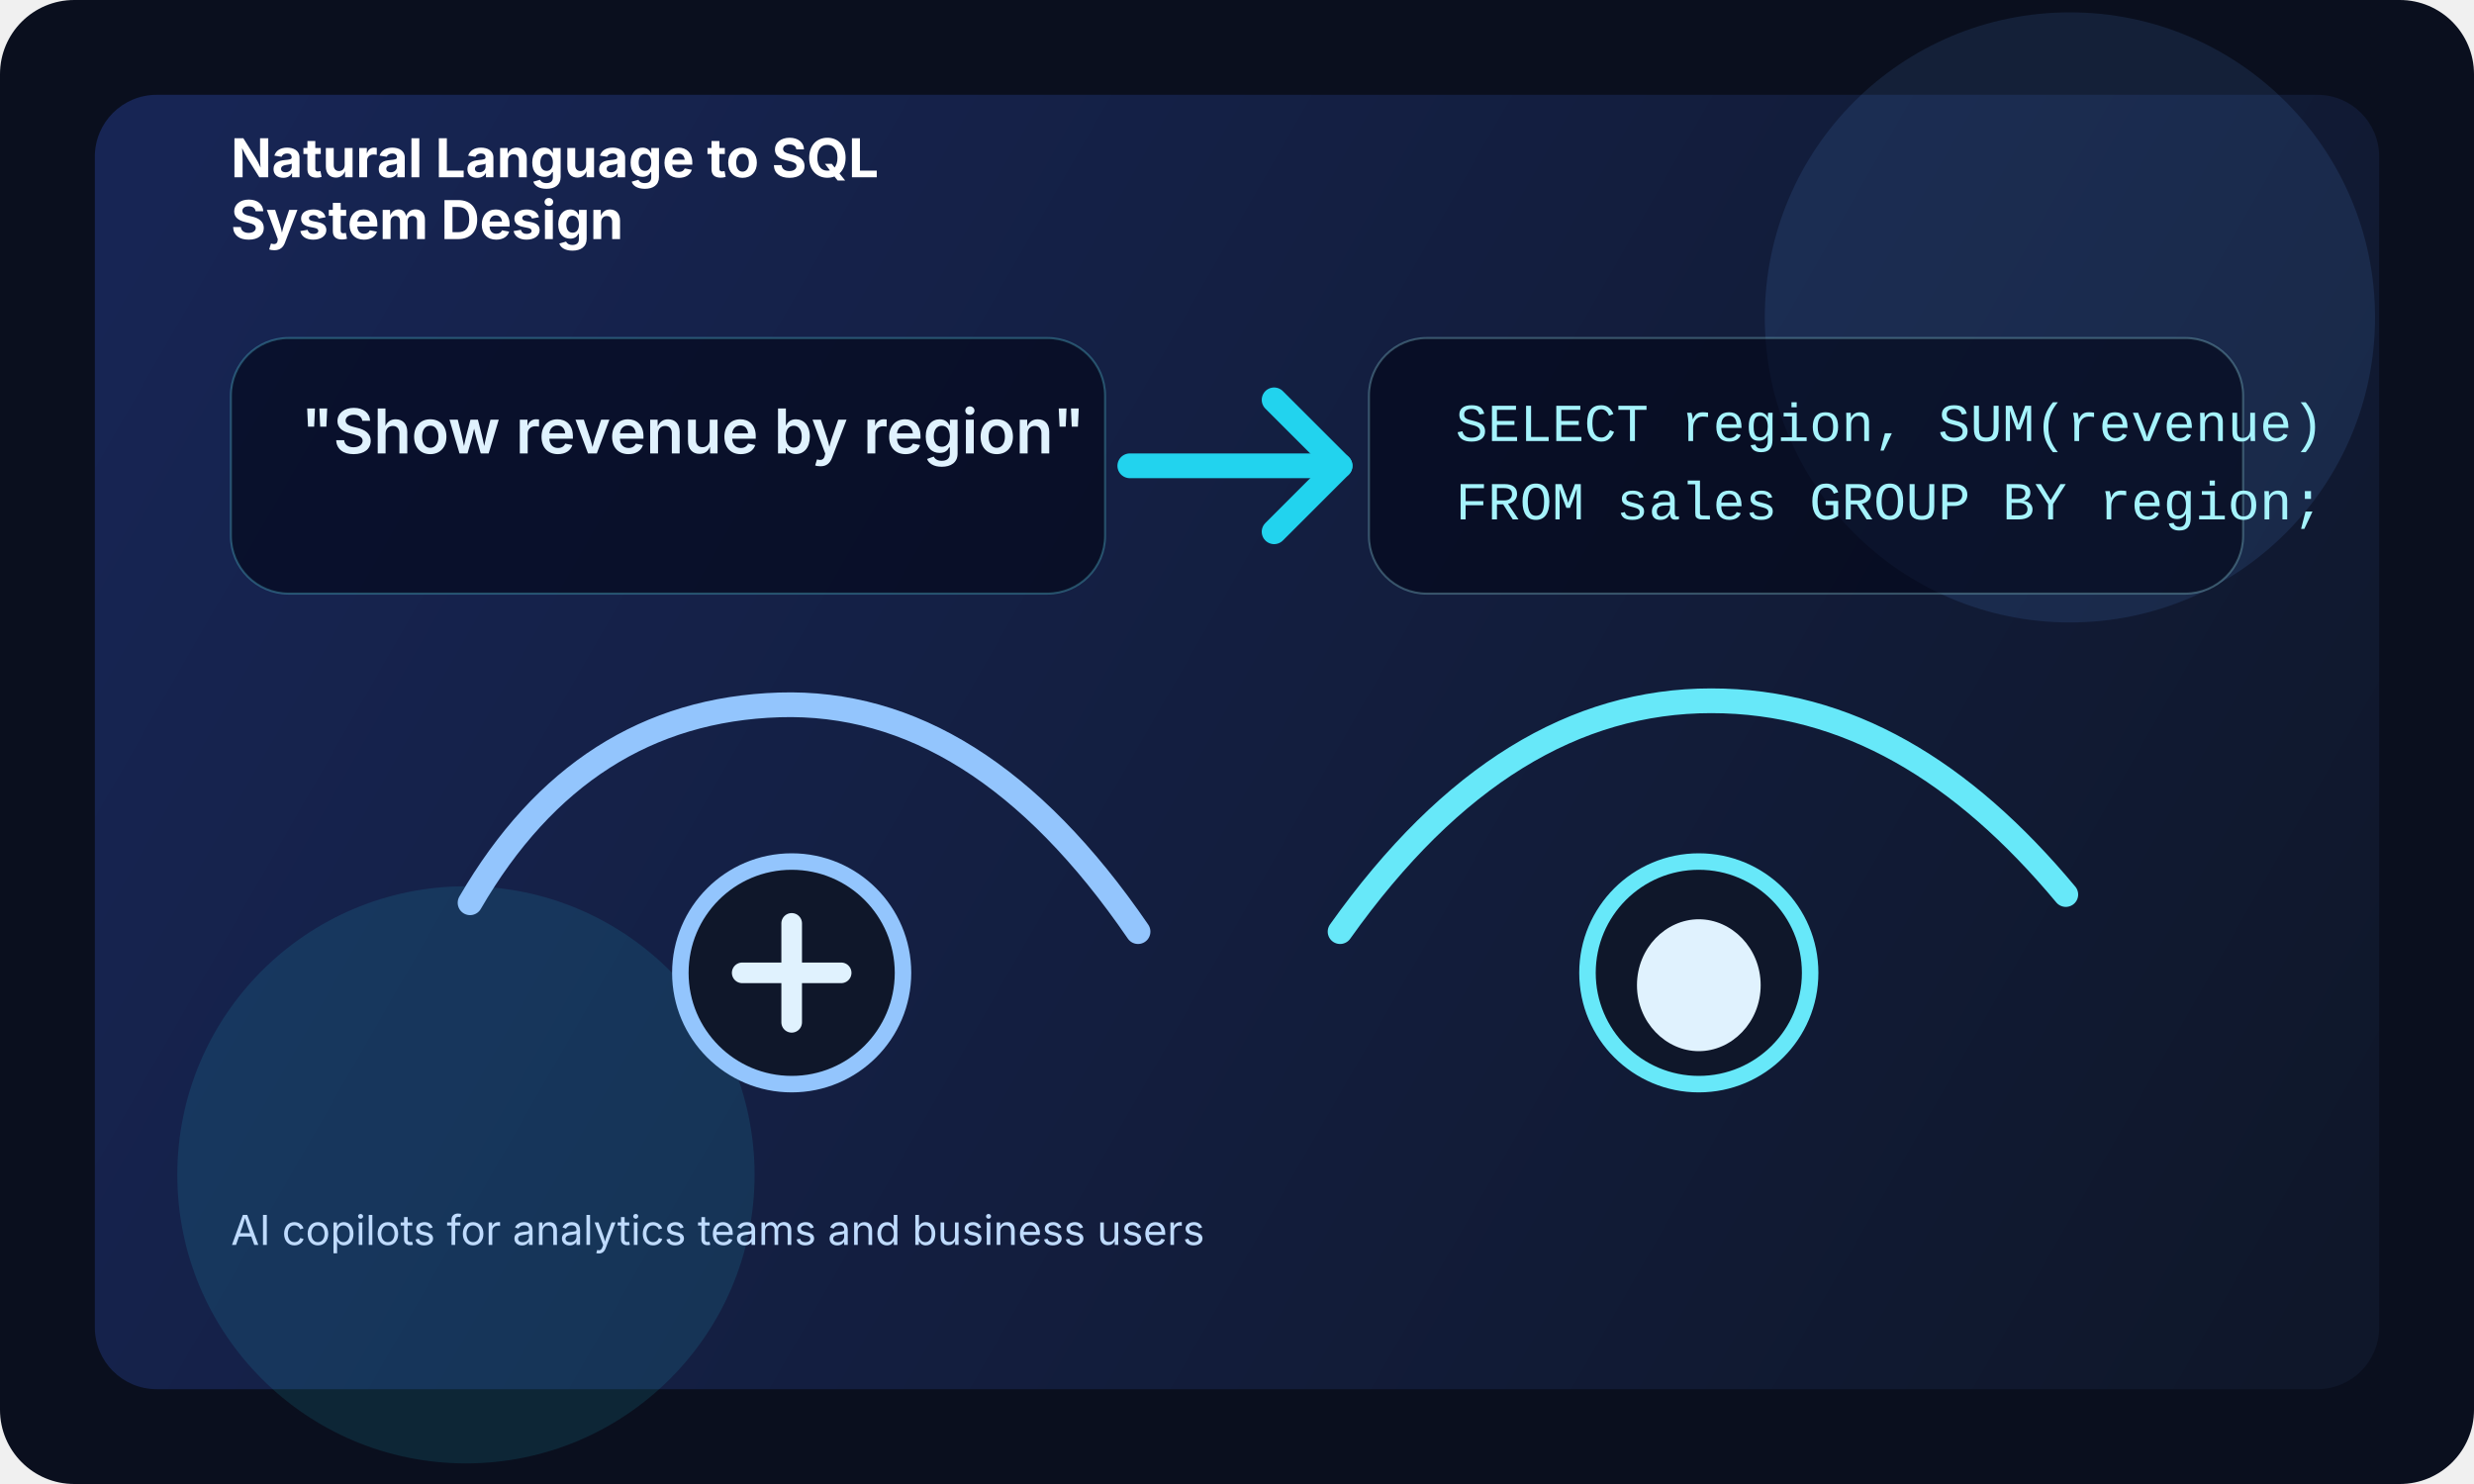
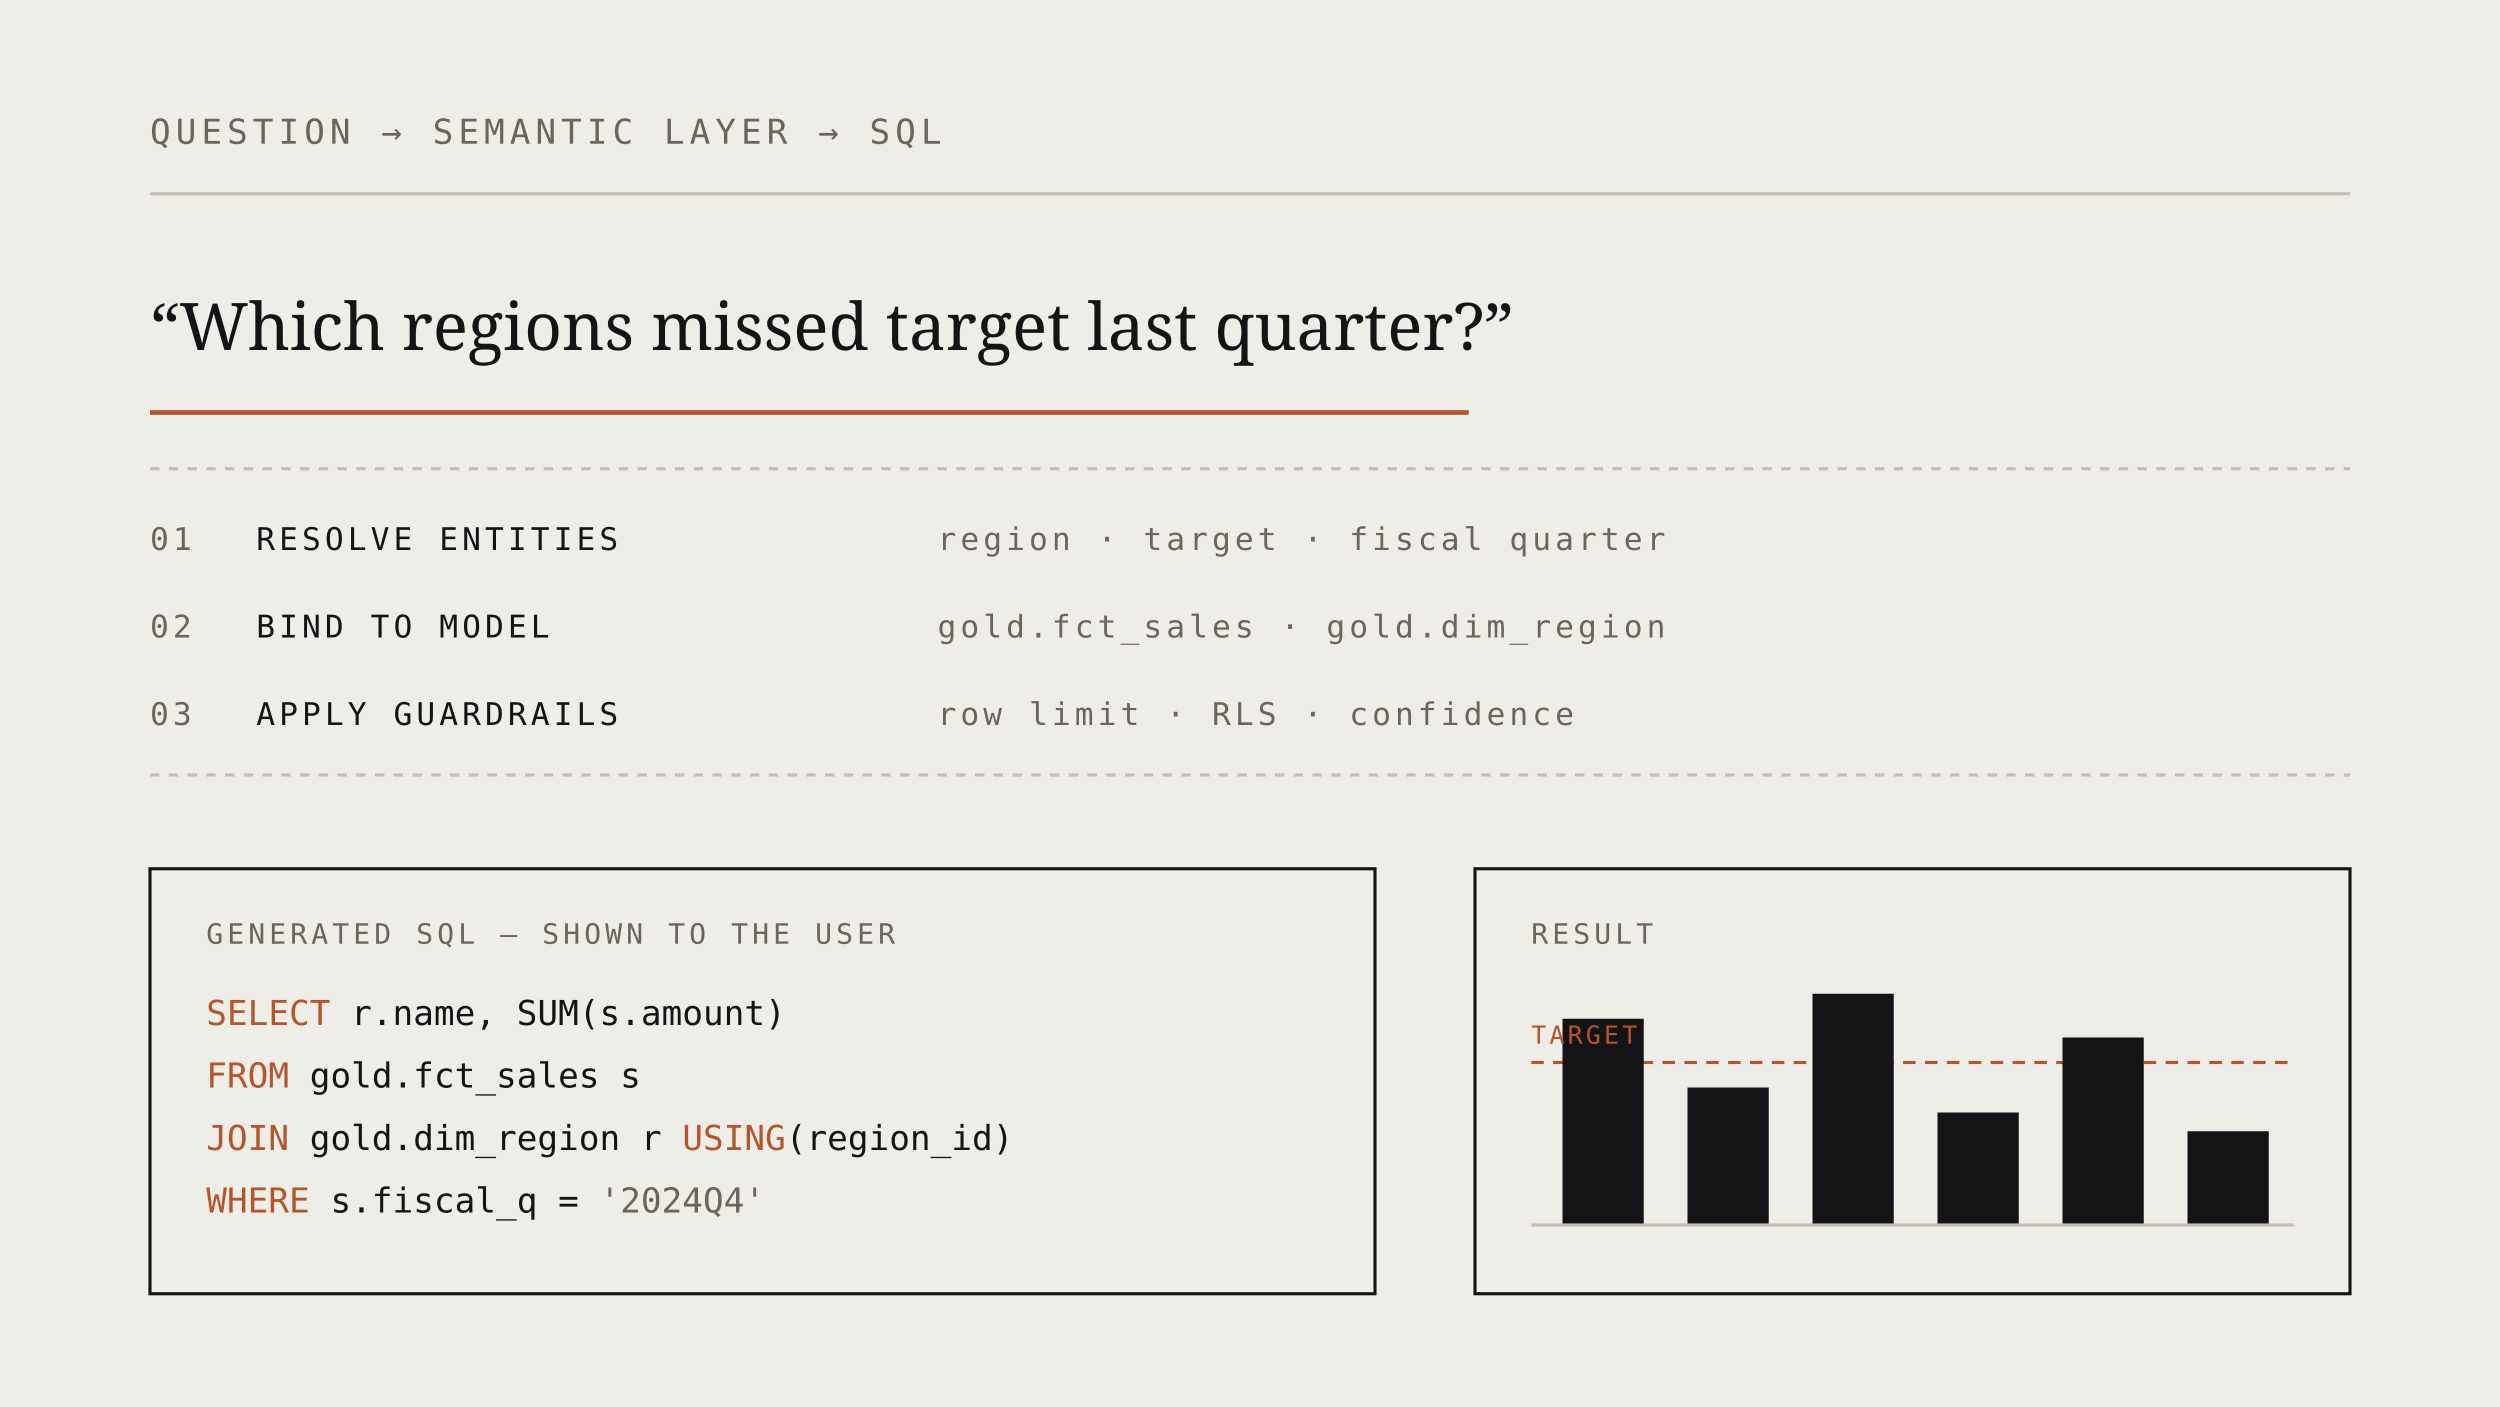
- <svg xmlns="http://www.w3.org/2000/svg" width="1200" height="720" viewBox="0 0 1200 720" fill="none">
-   <rect width="1200" height="720" rx="36" fill="#0A0F1E" />
-   <rect x="46" y="46" width="1108" height="628" rx="30" fill="url(#bg)" />
-   <circle cx="1004" cy="154" r="148" fill="#60A5FA" fill-opacity="0.12" />
-   <circle cx="226" cy="570" r="140" fill="#22D3EE" fill-opacity="0.12" />
-   <rect x="112" y="164" width="424" height="124" rx="28" fill="#020617" fill-opacity="0.62" stroke="#67E8F9" stroke-opacity="0.28" />
-   <rect x="664" y="164" width="424" height="124" rx="28" fill="#020617" fill-opacity="0.62" stroke="#A5F3FC" stroke-opacity="0.28" />
-   <text x="146" y="220" fill="#E0F2FE" font-family="Inter, Arial, sans-serif" font-size="30" font-weight="600">"Show revenue by region"</text>
-   <text x="706" y="214" fill="#A5F3FC" font-family="'Courier New', monospace" font-size="26">SELECT region, SUM(revenue)</text>
-   <text x="706" y="252" fill="#A5F3FC" font-family="'Courier New', monospace" font-size="26">FROM sales GROUP BY region;</text>
-   <path d="M548 226H650" stroke="#22D3EE" stroke-width="12" stroke-linecap="round" />
-   <path d="M618 194L650 226L618 258" stroke="#22D3EE" stroke-width="12" stroke-linecap="round" stroke-linejoin="round" />
-   <path d="M228 438C264 376 314 344 378 342C442 340 500 376 552 452" stroke="#93C5FD" stroke-width="12" stroke-linecap="round" />
-   <path d="M650 452C704 376 764 340 830 340C896 340 952 374 1002 434" stroke="#67E8F9" stroke-width="12" stroke-linecap="round" />
-   <circle cx="384" cy="472" r="54" fill="#0F172A" stroke="#93C5FD" stroke-width="8" />
-   <circle cx="824" cy="472" r="54" fill="#0F172A" stroke="#67E8F9" stroke-width="8" />
-   <path d="M384 448V496" stroke="#E0F2FE" stroke-width="10" stroke-linecap="round" />
-   <path d="M360 472H408" stroke="#E0F2FE" stroke-width="10" stroke-linecap="round" />
-   <path d="M824 446C808 446 794 460 794 478C794 496 808 510 824 510C840 510 854 496 854 478C854 460 840 446 824 446Z" fill="#E0F2FE" />
-   <text x="112" y="86" fill="white" font-family="Inter, Arial, sans-serif" font-size="26" font-weight="700">Natural Language to SQL</text>
-   <text x="112" y="116" fill="white" font-family="Inter, Arial, sans-serif" font-size="26" font-weight="700">System Design</text>
-   <text x="112" y="604" fill="#BFDBFE" font-family="Inter, Arial, sans-serif" font-size="20">AI copilots for analytics teams and business users</text>
-   <defs>
-     <linearGradient id="bg" x1="90" y1="66" x2="1114" y2="654" gradientUnits="userSpaceOnUse">
-       <stop stop-color="#172554" />
-       <stop offset="1" stop-color="#0F172A" />
-     </linearGradient>
-   </defs>
+ <svg xmlns="http://www.w3.org/2000/svg" viewBox="0 0 800 450" width="800" height="450" role="img" aria-label="Natural language question resolved through a semantic layer into validated SQL and a chart">
+   <rect width="800" height="450" fill="#EFEDE8" />
+   <g font-family="ui-monospace, SFMono-Regular, Menlo, monospace" font-size="11" letter-spacing="1.6" fill="#6B655B">
+     <text x="48" y="46">QUESTION → SEMANTIC LAYER → SQL</text>
+   </g>
+   <line x1="48" y1="62" x2="752" y2="62" stroke="#C4BEB2" />
+   <g font-family="Georgia, serif" font-size="21" fill="#141416">
+     <text x="48" y="112">“Which regions missed target last quarter?”</text>
+   </g>
+   <line x1="48" y1="132" x2="470" y2="132" stroke="#B4552B" stroke-width="1.5" />
+   <g font-family="ui-monospace, SFMono-Regular, Menlo, monospace" font-size="10" letter-spacing="1.3">
+     <text x="48" y="176" fill="#6B655B">01</text>
+     <text x="82" y="176" fill="#141416">RESOLVE ENTITIES</text>
+     <text x="300" y="176" fill="#6B655B">region · target · fiscal quarter</text>
+     <text x="48" y="204" fill="#6B655B">02</text>
+     <text x="82" y="204" fill="#141416">BIND TO MODEL</text>
+     <text x="300" y="204" fill="#6B655B">gold.fct_sales · gold.dim_region</text>
+     <text x="48" y="232" fill="#6B655B">03</text>
+     <text x="82" y="232" fill="#141416">APPLY GUARDRAILS</text>
+     <text x="300" y="232" fill="#6B655B">row limit · RLS · confidence</text>
+   </g>
+   <line x1="48" y1="150" x2="752" y2="150" stroke="#C4BEB2" stroke-dasharray="3 3" />
+   <line x1="48" y1="248" x2="752" y2="248" stroke="#C4BEB2" stroke-dasharray="3 3" />
+   <rect x="48" y="278" width="392" height="136" fill="none" stroke="#141416" />
+   <g font-family="ui-monospace, SFMono-Regular, Menlo, monospace" font-size="9" letter-spacing="1.3" fill="#6B655B">
+     <text x="66" y="302">GENERATED SQL — SHOWN TO THE USER</text>
+   </g>
+   <g font-family="ui-monospace, SFMono-Regular, Menlo, monospace" font-size="11" fill="#141416">
+     <text x="66" y="328">
+       <tspan fill="#B4552B">SELECT</tspan> r.name, SUM(s.amount)</text>
+     <text x="66" y="348">
+       <tspan fill="#B4552B">FROM</tspan> gold.fct_sales s</text>
+     <text x="66" y="368">
+       <tspan fill="#B4552B">JOIN</tspan> gold.dim_region r <tspan fill="#B4552B">USING</tspan>(region_id)</text>
+     <text x="66" y="388">
+       <tspan fill="#B4552B">WHERE</tspan> s.fiscal_q = <tspan fill="#6B655B">'2024Q4'</tspan>
+     </text>
+   </g>
+   <rect x="472" y="278" width="280" height="136" fill="none" stroke="#141416" />
+   <g font-family="ui-monospace, SFMono-Regular, Menlo, monospace" font-size="9" letter-spacing="1.3" fill="#6B655B">
+     <text x="490" y="302">RESULT</text>
+   </g>
+   <line x1="490" y1="340" x2="734" y2="340" stroke="#B4552B" stroke-dasharray="4 3" />
+   <g fill="#141416">
+     <rect x="500" y="326" width="26" height="66" />
+     <rect x="540" y="348" width="26" height="44" />
+     <rect x="580" y="318" width="26" height="74" />
+     <rect x="620" y="356" width="26" height="36" />
+     <rect x="660" y="332" width="26" height="60" />
+     <rect x="700" y="362" width="26" height="30" />
+   </g>
+   <line x1="490" y1="392" x2="734" y2="392" stroke="#C4BEB2" />
+   <g font-family="ui-monospace, SFMono-Regular, Menlo, monospace" font-size="8" letter-spacing="1" fill="#B4552B">
+     <text x="490" y="334">TARGET</text>
+   </g>
</svg>
